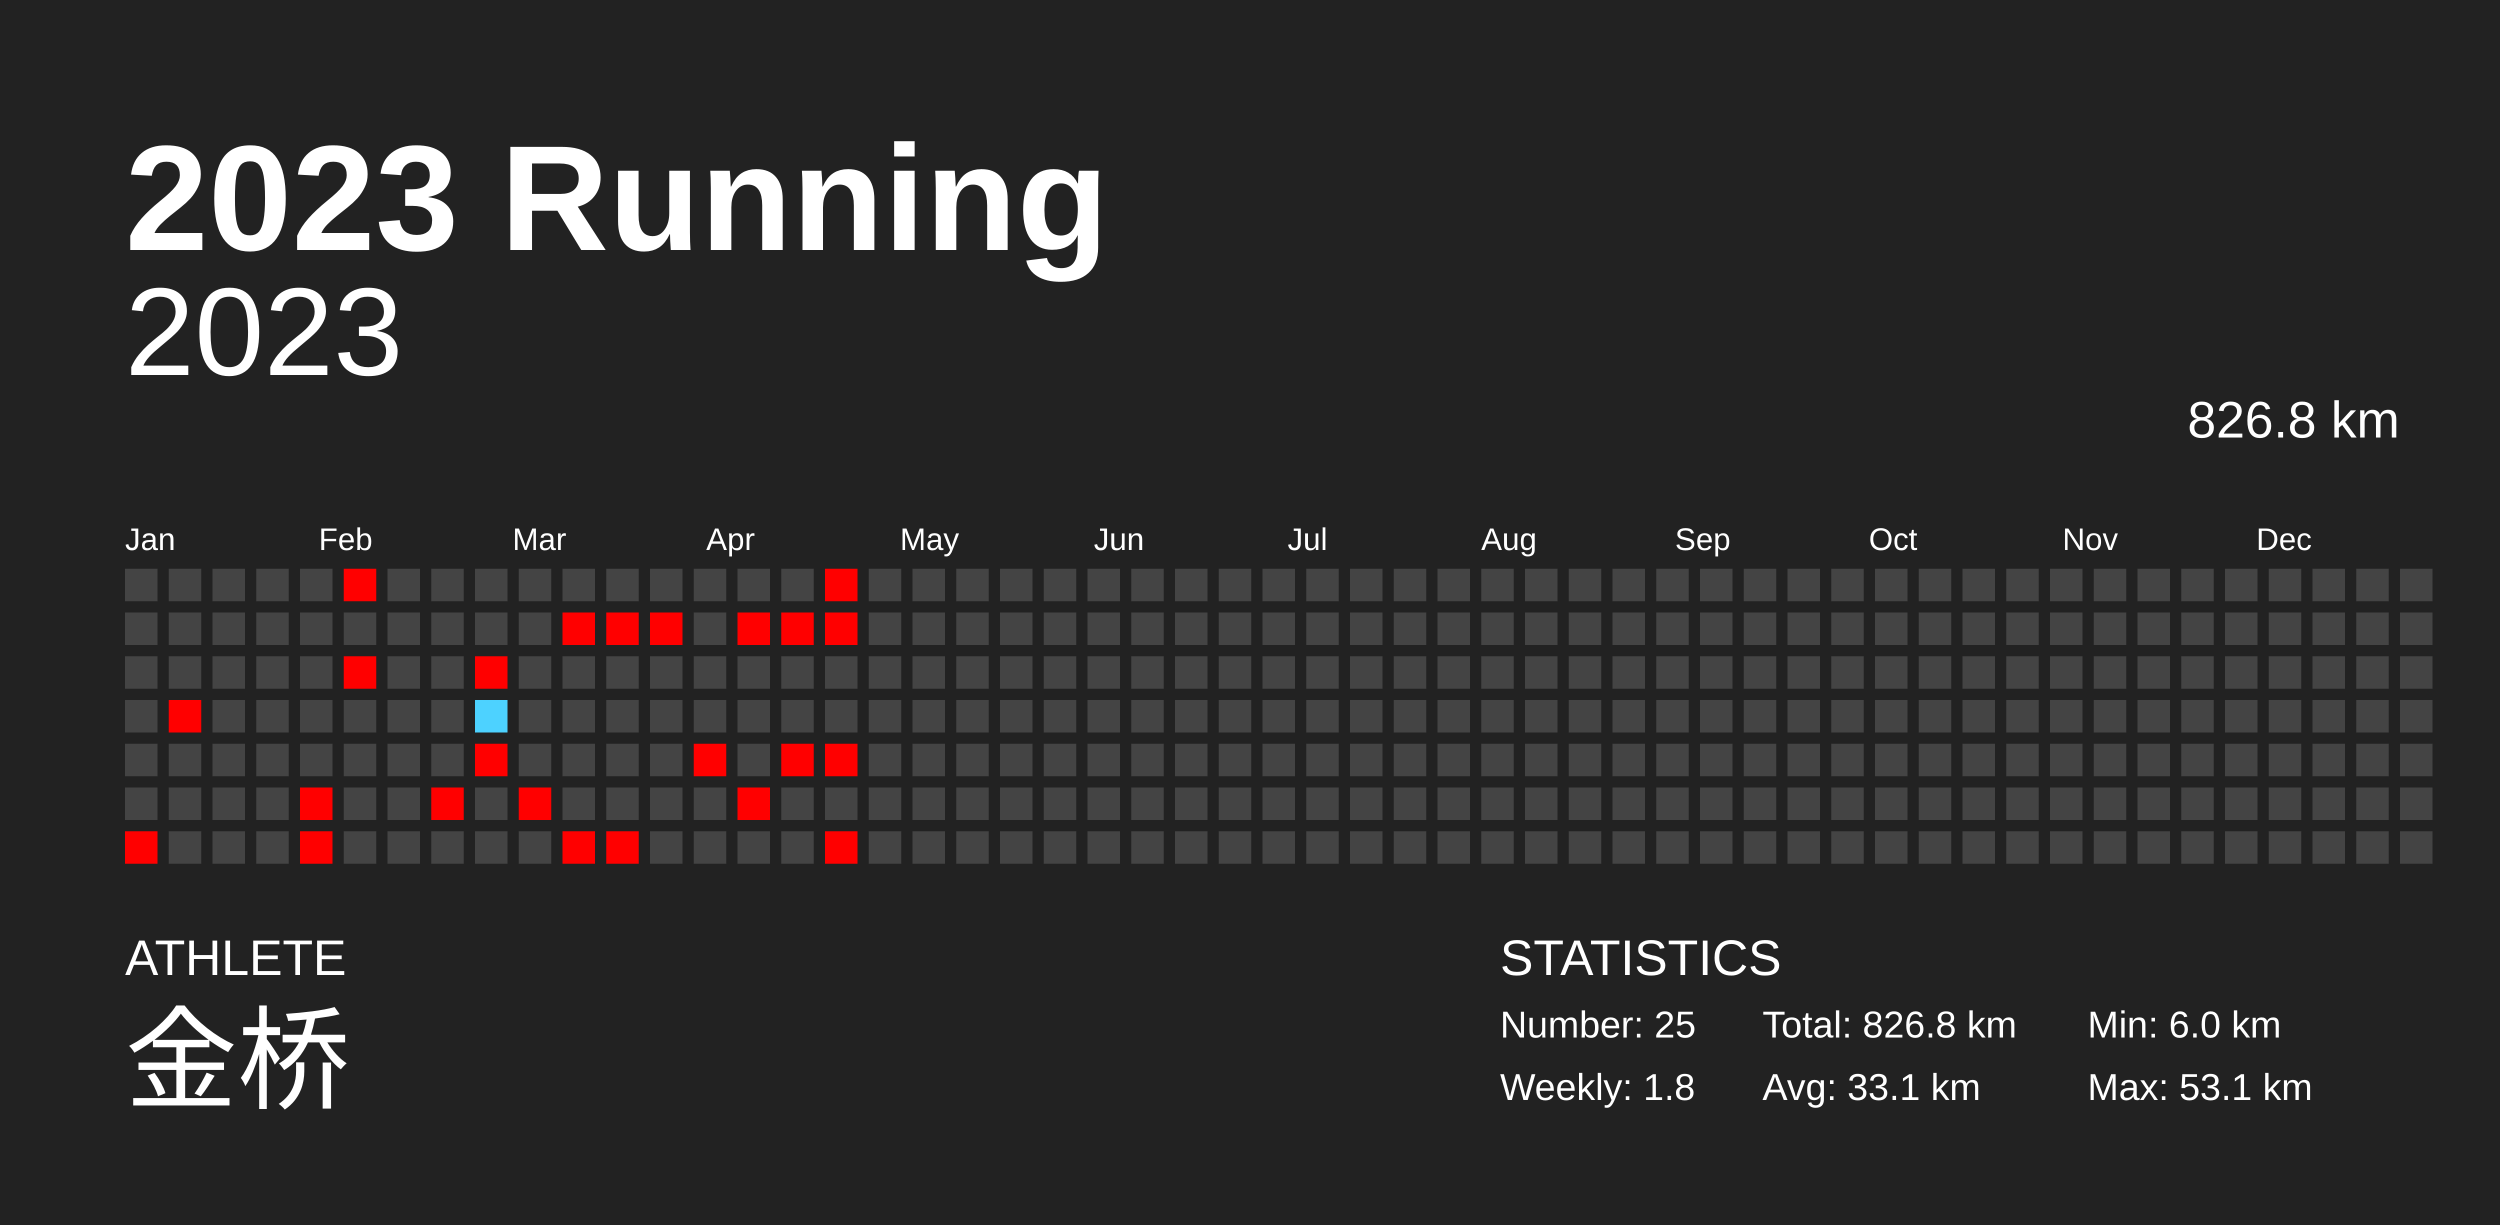
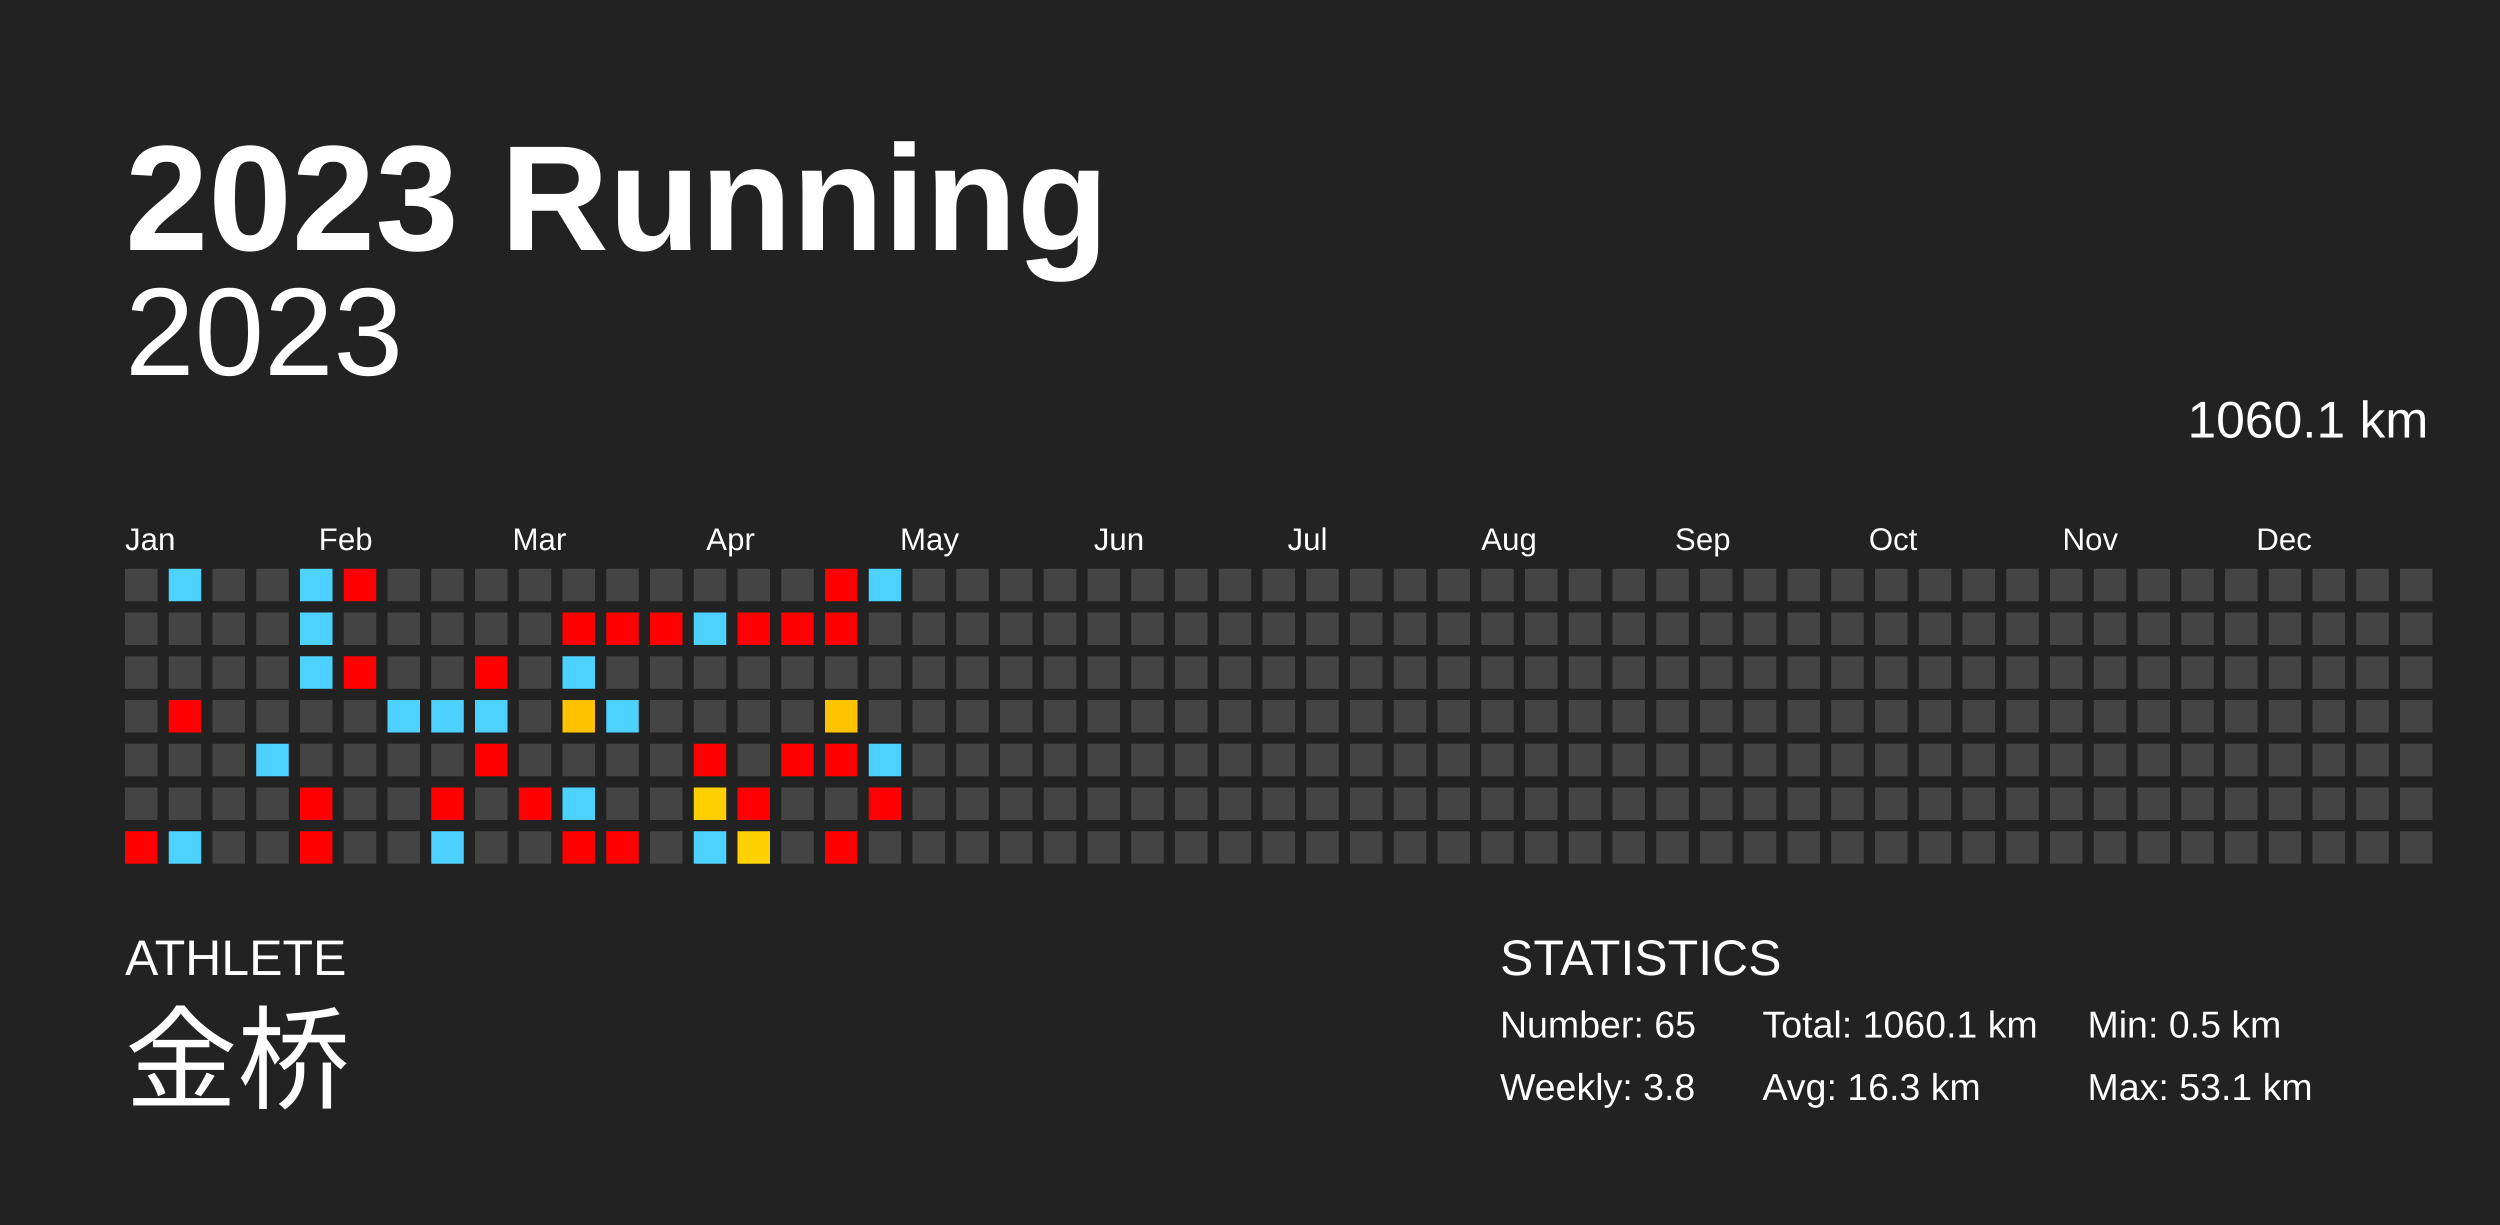
<svg xmlns="http://www.w3.org/2000/svg" baseProfile="full" height="98mm" version="1.1" viewBox="0,0,200,98" width="200mm">
  <defs />
  <rect fill="#222222" height="98" width="200" x="0" y="0" />
  <text fill="#FFFFFF" style="font-size:12px; font-family:Arial; font-weight:bold;" x="10" y="20">2023 Running</text>
  <text fill="#FFFFFF" style="font-size:4px; font-family:Arial" x="10" y="78">ATHLETE</text>
  <text fill="#FFFFFF" style="font-size:9px; font-family:Arial" x="10" y="88">金桥</text>
  <text fill="#FFFFFF" style="font-size:4px; font-family:Arial" x="120" y="78">STATISTICS</text>
-   <text fill="#FFFFFF" style="font-size:3px; font-family:Arial" x="120" y="83">Number: 25</text>
-   <text fill="#FFFFFF" style="font-size:3px; font-family:Arial" x="120" y="88">Weekly: 1.8</text>
-   <text fill="#FFFFFF" style="font-size:3px; font-family:Arial" x="141" y="83">Total: 826.8 km</text>
-   <text fill="#FFFFFF" style="font-size:3px; font-family:Arial" x="141" y="88">Avg: 33.1 km</text>
-   <text fill="#FFFFFF" style="font-size:3px; font-family:Arial" x="167" y="83">Min: 6.0 km</text>
+   <text fill="#FFFFFF" style="font-size:3px; font-family:Arial" x="120" y="83">Number: 65</text>
+   <text fill="#FFFFFF" style="font-size:3px; font-family:Arial" x="120" y="88">Weekly: 3.8</text>
+   <text fill="#FFFFFF" style="font-size:3px; font-family:Arial" x="141" y="83">Total: 1060.1 km</text>
+   <text fill="#FFFFFF" style="font-size:3px; font-family:Arial" x="141" y="88">Avg: 16.3 km</text>
+   <text fill="#FFFFFF" style="font-size:3px; font-family:Arial" x="167" y="83">Min: 0.5 km</text>
  <text fill="#FFFFFF" style="font-size:3px; font-family:Arial" x="167" y="88">Max: 53.1 km</text>
  <text alignment-baseline="hanging" fill="#FFFFFF" style="font-size:10.0px; font-family:Arial;" x="10" y="30">2023</text>
-   <text alignment-baseline="hanging" fill="#FFFFFF" style="font-size:4.125px; font-family:Arial;" x="175" y="35">826.8 km</text>
+   <text alignment-baseline="hanging" fill="#FFFFFF" style="font-size:4.125px; font-family:Arial;" x="175" y="35">1060.1 km</text>
  <text fill="#FFFFFF" style="font-size:2.5px; font-family:Arial" x="10.0" y="44">Jan</text>
  <text fill="#FFFFFF" style="font-size:2.5px; font-family:Arial" x="25.5" y="44">Feb</text>
  <text fill="#FFFFFF" style="font-size:2.5px; font-family:Arial" x="41.0" y="44">Mar</text>
  <text fill="#FFFFFF" style="font-size:2.5px; font-family:Arial" x="56.5" y="44">Apr</text>
  <text fill="#FFFFFF" style="font-size:2.5px; font-family:Arial" x="72.0" y="44">May</text>
  <text fill="#FFFFFF" style="font-size:2.5px; font-family:Arial" x="87.5" y="44">Jun</text>
  <text fill="#FFFFFF" style="font-size:2.5px; font-family:Arial" x="103.0" y="44">Jul</text>
  <text fill="#FFFFFF" style="font-size:2.5px; font-family:Arial" x="118.5" y="44">Aug</text>
  <text fill="#FFFFFF" style="font-size:2.5px; font-family:Arial" x="134.0" y="44">Sep</text>
  <text fill="#FFFFFF" style="font-size:2.5px; font-family:Arial" x="149.5" y="44">Oct</text>
  <text fill="#FFFFFF" style="font-size:2.5px; font-family:Arial" x="165.0" y="44">Nov</text>
  <text fill="#FFFFFF" style="font-size:2.5px; font-family:Arial" x="180.5" y="44">Dec</text>
  <rect fill="#444444" height="2.6" width="2.6" x="10.0" y="45.5" />
  <rect fill="#444444" height="2.6" width="2.6" x="10.0" y="49.0" />
  <rect fill="#444444" height="2.6" width="2.6" x="10.0" y="52.5" />
  <rect fill="#444444" height="2.6" width="2.6" x="10.0" y="56.0" />
  <rect fill="#444444" height="2.6" width="2.6" x="10.0" y="59.5" />
  <rect fill="#444444" height="2.6" width="2.6" x="10.0" y="63.0" />
  <rect fill="red" height="2.6" width="2.6" x="10.0" y="66.5" />
-   <rect fill="#444444" height="2.6" width="2.6" x="13.5" y="45.5" />
+   <rect fill="#4dd2ff" height="2.6" width="2.6" x="13.5" y="45.5" />
  <rect fill="#444444" height="2.6" width="2.6" x="13.5" y="49.0" />
  <rect fill="#444444" height="2.6" width="2.6" x="13.5" y="52.5" />
  <rect fill="red" height="2.6" width="2.6" x="13.5" y="56.0" />
  <rect fill="#444444" height="2.6" width="2.6" x="13.5" y="59.5" />
  <rect fill="#444444" height="2.6" width="2.6" x="13.5" y="63.0" />
-   <rect fill="#444444" height="2.6" width="2.6" x="13.5" y="66.5" />
+   <rect fill="#4dd2ff" height="2.6" width="2.6" x="13.5" y="66.5" />
  <rect fill="#444444" height="2.6" width="2.6" x="17.0" y="45.5" />
  <rect fill="#444444" height="2.6" width="2.6" x="17.0" y="49.0" />
  <rect fill="#444444" height="2.6" width="2.6" x="17.0" y="52.5" />
  <rect fill="#444444" height="2.6" width="2.6" x="17.0" y="56.0" />
  <rect fill="#444444" height="2.6" width="2.6" x="17.0" y="59.5" />
  <rect fill="#444444" height="2.6" width="2.6" x="17.0" y="63.0" />
  <rect fill="#444444" height="2.6" width="2.6" x="17.0" y="66.5" />
  <rect fill="#444444" height="2.6" width="2.6" x="20.5" y="45.5" />
  <rect fill="#444444" height="2.6" width="2.6" x="20.5" y="49.0" />
  <rect fill="#444444" height="2.6" width="2.6" x="20.5" y="52.5" />
  <rect fill="#444444" height="2.6" width="2.6" x="20.5" y="56.0" />
-   <rect fill="#444444" height="2.6" width="2.6" x="20.5" y="59.5" />
+   <rect fill="#4dd2ff" height="2.6" width="2.6" x="20.5" y="59.5" />
  <rect fill="#444444" height="2.6" width="2.6" x="20.5" y="63.0" />
  <rect fill="#444444" height="2.6" width="2.6" x="20.5" y="66.5" />
-   <rect fill="#444444" height="2.6" width="2.6" x="24.0" y="45.5" />
-   <rect fill="#444444" height="2.6" width="2.6" x="24.0" y="49.0" />
-   <rect fill="#444444" height="2.6" width="2.6" x="24.0" y="52.5" />
+   <rect fill="#4dd2ff" height="2.6" width="2.6" x="24.0" y="45.5" />
+   <rect fill="#4dd2ff" height="2.6" width="2.6" x="24.0" y="49.0" />
+   <rect fill="#4dd2ff" height="2.6" width="2.6" x="24.0" y="52.5" />
  <rect fill="#444444" height="2.6" width="2.6" x="24.0" y="56.0" />
  <rect fill="#444444" height="2.6" width="2.6" x="24.0" y="59.5" />
  <rect fill="red" height="2.6" width="2.6" x="24.0" y="63.0" />
  <rect fill="red" height="2.6" width="2.6" x="24.0" y="66.5" />
  <rect fill="red" height="2.6" width="2.6" x="27.5" y="45.5" />
  <rect fill="#444444" height="2.6" width="2.6" x="27.5" y="49.0" />
  <rect fill="red" height="2.6" width="2.6" x="27.5" y="52.5" />
  <rect fill="#444444" height="2.6" width="2.6" x="27.5" y="56.0" />
  <rect fill="#444444" height="2.6" width="2.6" x="27.5" y="59.5" />
  <rect fill="#444444" height="2.6" width="2.6" x="27.5" y="63.0" />
  <rect fill="#444444" height="2.6" width="2.6" x="27.5" y="66.5" />
  <rect fill="#444444" height="2.6" width="2.6" x="31.0" y="45.5" />
  <rect fill="#444444" height="2.6" width="2.6" x="31.0" y="49.0" />
  <rect fill="#444444" height="2.6" width="2.6" x="31.0" y="52.5" />
-   <rect fill="#444444" height="2.6" width="2.6" x="31.0" y="56.0" />
+   <rect fill="#4dd2ff" height="2.6" width="2.6" x="31.0" y="56.0" />
  <rect fill="#444444" height="2.6" width="2.6" x="31.0" y="59.5" />
  <rect fill="#444444" height="2.6" width="2.6" x="31.0" y="63.0" />
  <rect fill="#444444" height="2.6" width="2.6" x="31.0" y="66.5" />
  <rect fill="#444444" height="2.6" width="2.6" x="34.5" y="45.5" />
  <rect fill="#444444" height="2.6" width="2.6" x="34.5" y="49.0" />
  <rect fill="#444444" height="2.6" width="2.6" x="34.5" y="52.5" />
-   <rect fill="#444444" height="2.6" width="2.6" x="34.5" y="56.0" />
+   <rect fill="#4dd2ff" height="2.6" width="2.6" x="34.5" y="56.0" />
  <rect fill="#444444" height="2.6" width="2.6" x="34.5" y="59.5" />
  <rect fill="red" height="2.6" width="2.6" x="34.5" y="63.0" />
-   <rect fill="#444444" height="2.6" width="2.6" x="34.5" y="66.5" />
+   <rect fill="#4dd2ff" height="2.6" width="2.6" x="34.5" y="66.5" />
  <rect fill="#444444" height="2.6" width="2.6" x="38.0" y="45.5" />
  <rect fill="#444444" height="2.6" width="2.6" x="38.0" y="49.0" />
  <rect fill="red" height="2.6" width="2.6" x="38.0" y="52.5" />
  <rect fill="#4dd2ff" height="2.6" width="2.6" x="38.0" y="56.0" />
  <rect fill="red" height="2.6" width="2.6" x="38.0" y="59.5" />
  <rect fill="#444444" height="2.6" width="2.6" x="38.0" y="63.0" />
  <rect fill="#444444" height="2.6" width="2.6" x="38.0" y="66.5" />
  <rect fill="#444444" height="2.6" width="2.6" x="41.5" y="45.5" />
  <rect fill="#444444" height="2.6" width="2.6" x="41.5" y="49.0" />
  <rect fill="#444444" height="2.6" width="2.6" x="41.5" y="52.5" />
  <rect fill="#444444" height="2.6" width="2.6" x="41.5" y="56.0" />
  <rect fill="#444444" height="2.6" width="2.6" x="41.5" y="59.5" />
  <rect fill="red" height="2.6" width="2.6" x="41.5" y="63.0" />
  <rect fill="#444444" height="2.6" width="2.6" x="41.5" y="66.5" />
  <rect fill="#444444" height="2.6" width="2.6" x="45.0" y="45.5" />
  <rect fill="red" height="2.6" width="2.6" x="45.0" y="49.0" />
-   <rect fill="#444444" height="2.6" width="2.6" x="45.0" y="52.5" />
-   <rect fill="#444444" height="2.6" width="2.6" x="45.0" y="56.0" />
+   <rect fill="#4dd2ff" height="2.6" width="2.6" x="45.0" y="52.5" />
+   <rect fill="#ffc100" height="2.6" width="2.6" x="45.0" y="56.0" />
  <rect fill="#444444" height="2.6" width="2.6" x="45.0" y="59.5" />
-   <rect fill="#444444" height="2.6" width="2.6" x="45.0" y="63.0" />
+   <rect fill="#4dd2ff" height="2.6" width="2.6" x="45.0" y="63.0" />
  <rect fill="red" height="2.6" width="2.6" x="45.0" y="66.5" />
  <rect fill="#444444" height="2.6" width="2.6" x="48.5" y="45.5" />
  <rect fill="red" height="2.6" width="2.6" x="48.5" y="49.0" />
  <rect fill="#444444" height="2.6" width="2.6" x="48.5" y="52.5" />
-   <rect fill="#444444" height="2.6" width="2.6" x="48.5" y="56.0" />
+   <rect fill="#4dd2ff" height="2.6" width="2.6" x="48.5" y="56.0" />
  <rect fill="#444444" height="2.6" width="2.6" x="48.5" y="59.5" />
  <rect fill="#444444" height="2.6" width="2.6" x="48.5" y="63.0" />
  <rect fill="red" height="2.6" width="2.6" x="48.5" y="66.5" />
  <rect fill="#444444" height="2.6" width="2.6" x="52.0" y="45.5" />
  <rect fill="red" height="2.6" width="2.6" x="52.0" y="49.0" />
  <rect fill="#444444" height="2.6" width="2.6" x="52.0" y="52.5" />
  <rect fill="#444444" height="2.6" width="2.6" x="52.0" y="56.0" />
  <rect fill="#444444" height="2.6" width="2.6" x="52.0" y="59.5" />
  <rect fill="#444444" height="2.6" width="2.6" x="52.0" y="63.0" />
  <rect fill="#444444" height="2.6" width="2.6" x="52.0" y="66.5" />
  <rect fill="#444444" height="2.6" width="2.6" x="55.5" y="45.5" />
-   <rect fill="#444444" height="2.6" width="2.6" x="55.5" y="49.0" />
+   <rect fill="#4dd2ff" height="2.6" width="2.6" x="55.5" y="49.0" />
  <rect fill="#444444" height="2.6" width="2.6" x="55.5" y="52.5" />
  <rect fill="#444444" height="2.6" width="2.6" x="55.5" y="56.0" />
  <rect fill="red" height="2.6" width="2.6" x="55.5" y="59.5" />
-   <rect fill="#444444" height="2.6" width="2.6" x="55.5" y="63.0" />
-   <rect fill="#444444" height="2.6" width="2.6" x="55.5" y="66.5" />
+   <rect fill="#ffd000" height="2.6" width="2.6" x="55.5" y="63.0" />
+   <rect fill="#4dd2ff" height="2.6" width="2.6" x="55.5" y="66.5" />
  <rect fill="#444444" height="2.6" width="2.6" x="59.0" y="45.5" />
  <rect fill="red" height="2.6" width="2.6" x="59.0" y="49.0" />
  <rect fill="#444444" height="2.6" width="2.6" x="59.0" y="52.5" />
  <rect fill="#444444" height="2.6" width="2.6" x="59.0" y="56.0" />
  <rect fill="#444444" height="2.6" width="2.6" x="59.0" y="59.5" />
  <rect fill="red" height="2.6" width="2.6" x="59.0" y="63.0" />
-   <rect fill="#444444" height="2.6" width="2.6" x="59.0" y="66.5" />
+   <rect fill="#ffd100" height="2.6" width="2.6" x="59.0" y="66.5" />
  <rect fill="#444444" height="2.6" width="2.6" x="62.5" y="45.5" />
  <rect fill="red" height="2.6" width="2.6" x="62.5" y="49.0" />
  <rect fill="#444444" height="2.6" width="2.6" x="62.5" y="52.5" />
  <rect fill="#444444" height="2.6" width="2.6" x="62.5" y="56.0" />
  <rect fill="red" height="2.6" width="2.6" x="62.5" y="59.5" />
  <rect fill="#444444" height="2.6" width="2.6" x="62.5" y="63.0" />
  <rect fill="#444444" height="2.6" width="2.6" x="62.5" y="66.5" />
  <rect fill="red" height="2.6" width="2.6" x="66.0" y="45.5" />
  <rect fill="red" height="2.6" width="2.6" x="66.0" y="49.0" />
  <rect fill="#444444" height="2.6" width="2.6" x="66.0" y="52.5" />
-   <rect fill="#444444" height="2.6" width="2.6" x="66.0" y="56.0" />
+   <rect fill="#ffc400" height="2.6" width="2.6" x="66.0" y="56.0" />
  <rect fill="red" height="2.6" width="2.6" x="66.0" y="59.5" />
  <rect fill="#444444" height="2.6" width="2.6" x="66.0" y="63.0" />
  <rect fill="red" height="2.6" width="2.6" x="66.0" y="66.5" />
-   <rect fill="#444444" height="2.6" width="2.6" x="69.5" y="45.5" />
+   <rect fill="#4dd2ff" height="2.6" width="2.6" x="69.5" y="45.5" />
  <rect fill="#444444" height="2.6" width="2.6" x="69.5" y="49.0" />
  <rect fill="#444444" height="2.6" width="2.6" x="69.5" y="52.5" />
  <rect fill="#444444" height="2.6" width="2.6" x="69.5" y="56.0" />
-   <rect fill="#444444" height="2.6" width="2.6" x="69.5" y="59.5" />
-   <rect fill="#444444" height="2.6" width="2.6" x="69.5" y="63.0" />
+   <rect fill="#4dd2ff" height="2.6" width="2.6" x="69.5" y="59.5" />
+   <rect fill="red" height="2.6" width="2.6" x="69.5" y="63.0" />
  <rect fill="#444444" height="2.6" width="2.6" x="69.5" y="66.5" />
  <rect fill="#444444" height="2.6" width="2.6" x="73.0" y="45.5" />
  <rect fill="#444444" height="2.6" width="2.6" x="73.0" y="49.0" />
  <rect fill="#444444" height="2.6" width="2.6" x="73.0" y="52.5" />
  <rect fill="#444444" height="2.6" width="2.6" x="73.0" y="56.0" />
  <rect fill="#444444" height="2.6" width="2.6" x="73.0" y="59.5" />
  <rect fill="#444444" height="2.6" width="2.6" x="73.0" y="63.0" />
  <rect fill="#444444" height="2.6" width="2.6" x="73.0" y="66.5" />
  <rect fill="#444444" height="2.6" width="2.6" x="76.5" y="45.5" />
  <rect fill="#444444" height="2.6" width="2.6" x="76.5" y="49.0" />
  <rect fill="#444444" height="2.6" width="2.6" x="76.5" y="52.5" />
  <rect fill="#444444" height="2.6" width="2.6" x="76.5" y="56.0" />
  <rect fill="#444444" height="2.6" width="2.6" x="76.5" y="59.5" />
  <rect fill="#444444" height="2.6" width="2.6" x="76.5" y="63.0" />
  <rect fill="#444444" height="2.6" width="2.6" x="76.5" y="66.5" />
  <rect fill="#444444" height="2.6" width="2.6" x="80.0" y="45.5" />
  <rect fill="#444444" height="2.6" width="2.6" x="80.0" y="49.0" />
  <rect fill="#444444" height="2.6" width="2.6" x="80.0" y="52.5" />
  <rect fill="#444444" height="2.6" width="2.6" x="80.0" y="56.0" />
  <rect fill="#444444" height="2.6" width="2.6" x="80.0" y="59.5" />
  <rect fill="#444444" height="2.6" width="2.6" x="80.0" y="63.0" />
  <rect fill="#444444" height="2.6" width="2.6" x="80.0" y="66.5" />
  <rect fill="#444444" height="2.6" width="2.6" x="83.5" y="45.5" />
  <rect fill="#444444" height="2.6" width="2.6" x="83.5" y="49.0" />
  <rect fill="#444444" height="2.6" width="2.6" x="83.5" y="52.5" />
  <rect fill="#444444" height="2.6" width="2.6" x="83.5" y="56.0" />
  <rect fill="#444444" height="2.6" width="2.6" x="83.5" y="59.5" />
  <rect fill="#444444" height="2.6" width="2.6" x="83.5" y="63.0" />
  <rect fill="#444444" height="2.6" width="2.6" x="83.5" y="66.5" />
  <rect fill="#444444" height="2.6" width="2.6" x="87.0" y="45.5" />
  <rect fill="#444444" height="2.6" width="2.6" x="87.0" y="49.0" />
  <rect fill="#444444" height="2.6" width="2.6" x="87.0" y="52.5" />
  <rect fill="#444444" height="2.6" width="2.6" x="87.0" y="56.0" />
  <rect fill="#444444" height="2.6" width="2.6" x="87.0" y="59.5" />
  <rect fill="#444444" height="2.6" width="2.6" x="87.0" y="63.0" />
  <rect fill="#444444" height="2.6" width="2.6" x="87.0" y="66.5" />
  <rect fill="#444444" height="2.6" width="2.6" x="90.5" y="45.5" />
  <rect fill="#444444" height="2.6" width="2.6" x="90.5" y="49.0" />
  <rect fill="#444444" height="2.6" width="2.6" x="90.5" y="52.5" />
  <rect fill="#444444" height="2.6" width="2.6" x="90.5" y="56.0" />
  <rect fill="#444444" height="2.6" width="2.6" x="90.5" y="59.5" />
  <rect fill="#444444" height="2.6" width="2.6" x="90.5" y="63.0" />
  <rect fill="#444444" height="2.6" width="2.6" x="90.5" y="66.5" />
  <rect fill="#444444" height="2.6" width="2.6" x="94.0" y="45.5" />
  <rect fill="#444444" height="2.6" width="2.6" x="94.0" y="49.0" />
  <rect fill="#444444" height="2.6" width="2.6" x="94.0" y="52.5" />
  <rect fill="#444444" height="2.6" width="2.6" x="94.0" y="56.0" />
  <rect fill="#444444" height="2.6" width="2.6" x="94.0" y="59.5" />
  <rect fill="#444444" height="2.6" width="2.6" x="94.0" y="63.0" />
  <rect fill="#444444" height="2.6" width="2.6" x="94.0" y="66.5" />
  <rect fill="#444444" height="2.6" width="2.6" x="97.5" y="45.5" />
  <rect fill="#444444" height="2.6" width="2.6" x="97.5" y="49.0" />
  <rect fill="#444444" height="2.6" width="2.6" x="97.5" y="52.5" />
  <rect fill="#444444" height="2.6" width="2.6" x="97.5" y="56.0" />
  <rect fill="#444444" height="2.6" width="2.6" x="97.5" y="59.5" />
  <rect fill="#444444" height="2.6" width="2.6" x="97.5" y="63.0" />
  <rect fill="#444444" height="2.6" width="2.6" x="97.5" y="66.5" />
  <rect fill="#444444" height="2.6" width="2.6" x="101.0" y="45.5" />
  <rect fill="#444444" height="2.6" width="2.6" x="101.0" y="49.0" />
  <rect fill="#444444" height="2.6" width="2.6" x="101.0" y="52.5" />
  <rect fill="#444444" height="2.6" width="2.6" x="101.0" y="56.0" />
  <rect fill="#444444" height="2.6" width="2.6" x="101.0" y="59.5" />
  <rect fill="#444444" height="2.6" width="2.6" x="101.0" y="63.0" />
  <rect fill="#444444" height="2.6" width="2.6" x="101.0" y="66.5" />
  <rect fill="#444444" height="2.6" width="2.6" x="104.5" y="45.5" />
  <rect fill="#444444" height="2.6" width="2.6" x="104.5" y="49.0" />
  <rect fill="#444444" height="2.6" width="2.6" x="104.5" y="52.5" />
  <rect fill="#444444" height="2.6" width="2.6" x="104.5" y="56.0" />
  <rect fill="#444444" height="2.6" width="2.6" x="104.5" y="59.5" />
  <rect fill="#444444" height="2.6" width="2.6" x="104.5" y="63.0" />
  <rect fill="#444444" height="2.6" width="2.6" x="104.5" y="66.5" />
  <rect fill="#444444" height="2.6" width="2.6" x="108.0" y="45.5" />
  <rect fill="#444444" height="2.6" width="2.6" x="108.0" y="49.0" />
  <rect fill="#444444" height="2.6" width="2.6" x="108.0" y="52.5" />
  <rect fill="#444444" height="2.6" width="2.6" x="108.0" y="56.0" />
  <rect fill="#444444" height="2.6" width="2.6" x="108.0" y="59.5" />
  <rect fill="#444444" height="2.6" width="2.6" x="108.0" y="63.0" />
  <rect fill="#444444" height="2.6" width="2.6" x="108.0" y="66.5" />
  <rect fill="#444444" height="2.6" width="2.6" x="111.5" y="45.5" />
  <rect fill="#444444" height="2.6" width="2.6" x="111.5" y="49.0" />
  <rect fill="#444444" height="2.6" width="2.6" x="111.5" y="52.5" />
  <rect fill="#444444" height="2.6" width="2.6" x="111.5" y="56.0" />
  <rect fill="#444444" height="2.6" width="2.6" x="111.5" y="59.5" />
  <rect fill="#444444" height="2.6" width="2.6" x="111.5" y="63.0" />
  <rect fill="#444444" height="2.6" width="2.6" x="111.5" y="66.5" />
  <rect fill="#444444" height="2.6" width="2.6" x="115.0" y="45.5" />
  <rect fill="#444444" height="2.6" width="2.6" x="115.0" y="49.0" />
  <rect fill="#444444" height="2.6" width="2.6" x="115.0" y="52.5" />
  <rect fill="#444444" height="2.6" width="2.6" x="115.0" y="56.0" />
  <rect fill="#444444" height="2.6" width="2.6" x="115.0" y="59.5" />
  <rect fill="#444444" height="2.6" width="2.6" x="115.0" y="63.0" />
  <rect fill="#444444" height="2.6" width="2.6" x="115.0" y="66.5" />
  <rect fill="#444444" height="2.6" width="2.6" x="118.5" y="45.5" />
  <rect fill="#444444" height="2.6" width="2.6" x="118.5" y="49.0" />
  <rect fill="#444444" height="2.6" width="2.6" x="118.5" y="52.5" />
  <rect fill="#444444" height="2.6" width="2.6" x="118.5" y="56.0" />
  <rect fill="#444444" height="2.6" width="2.6" x="118.5" y="59.5" />
  <rect fill="#444444" height="2.6" width="2.6" x="118.5" y="63.0" />
  <rect fill="#444444" height="2.6" width="2.6" x="118.5" y="66.5" />
  <rect fill="#444444" height="2.6" width="2.6" x="122.0" y="45.5" />
  <rect fill="#444444" height="2.6" width="2.6" x="122.0" y="49.0" />
  <rect fill="#444444" height="2.6" width="2.6" x="122.0" y="52.5" />
  <rect fill="#444444" height="2.6" width="2.6" x="122.0" y="56.0" />
  <rect fill="#444444" height="2.6" width="2.6" x="122.0" y="59.5" />
  <rect fill="#444444" height="2.6" width="2.6" x="122.0" y="63.0" />
  <rect fill="#444444" height="2.6" width="2.6" x="122.0" y="66.5" />
  <rect fill="#444444" height="2.6" width="2.6" x="125.5" y="45.5" />
  <rect fill="#444444" height="2.6" width="2.6" x="125.5" y="49.0" />
  <rect fill="#444444" height="2.6" width="2.6" x="125.5" y="52.5" />
  <rect fill="#444444" height="2.6" width="2.6" x="125.5" y="56.0" />
  <rect fill="#444444" height="2.6" width="2.6" x="125.5" y="59.5" />
  <rect fill="#444444" height="2.6" width="2.6" x="125.5" y="63.0" />
  <rect fill="#444444" height="2.6" width="2.6" x="125.5" y="66.5" />
  <rect fill="#444444" height="2.6" width="2.6" x="129.0" y="45.5" />
  <rect fill="#444444" height="2.6" width="2.6" x="129.0" y="49.0" />
  <rect fill="#444444" height="2.6" width="2.6" x="129.0" y="52.5" />
  <rect fill="#444444" height="2.6" width="2.6" x="129.0" y="56.0" />
  <rect fill="#444444" height="2.6" width="2.6" x="129.0" y="59.5" />
  <rect fill="#444444" height="2.6" width="2.6" x="129.0" y="63.0" />
  <rect fill="#444444" height="2.6" width="2.6" x="129.0" y="66.5" />
  <rect fill="#444444" height="2.6" width="2.6" x="132.5" y="45.5" />
  <rect fill="#444444" height="2.6" width="2.6" x="132.5" y="49.0" />
  <rect fill="#444444" height="2.6" width="2.6" x="132.5" y="52.5" />
  <rect fill="#444444" height="2.6" width="2.6" x="132.5" y="56.0" />
  <rect fill="#444444" height="2.6" width="2.6" x="132.5" y="59.5" />
  <rect fill="#444444" height="2.6" width="2.6" x="132.5" y="63.0" />
  <rect fill="#444444" height="2.6" width="2.6" x="132.5" y="66.5" />
  <rect fill="#444444" height="2.6" width="2.6" x="136.0" y="45.5" />
  <rect fill="#444444" height="2.6" width="2.6" x="136.0" y="49.0" />
  <rect fill="#444444" height="2.6" width="2.6" x="136.0" y="52.5" />
  <rect fill="#444444" height="2.6" width="2.6" x="136.0" y="56.0" />
  <rect fill="#444444" height="2.6" width="2.6" x="136.0" y="59.5" />
  <rect fill="#444444" height="2.6" width="2.6" x="136.0" y="63.0" />
  <rect fill="#444444" height="2.6" width="2.6" x="136.0" y="66.5" />
  <rect fill="#444444" height="2.6" width="2.6" x="139.5" y="45.5" />
  <rect fill="#444444" height="2.6" width="2.6" x="139.5" y="49.0" />
  <rect fill="#444444" height="2.6" width="2.6" x="139.5" y="52.5" />
  <rect fill="#444444" height="2.6" width="2.6" x="139.5" y="56.0" />
  <rect fill="#444444" height="2.6" width="2.6" x="139.5" y="59.5" />
  <rect fill="#444444" height="2.6" width="2.6" x="139.5" y="63.0" />
  <rect fill="#444444" height="2.6" width="2.6" x="139.5" y="66.5" />
  <rect fill="#444444" height="2.6" width="2.6" x="143.0" y="45.5" />
  <rect fill="#444444" height="2.6" width="2.6" x="143.0" y="49.0" />
  <rect fill="#444444" height="2.6" width="2.6" x="143.0" y="52.5" />
  <rect fill="#444444" height="2.6" width="2.6" x="143.0" y="56.0" />
  <rect fill="#444444" height="2.6" width="2.6" x="143.0" y="59.5" />
  <rect fill="#444444" height="2.6" width="2.6" x="143.0" y="63.0" />
  <rect fill="#444444" height="2.6" width="2.6" x="143.0" y="66.5" />
  <rect fill="#444444" height="2.6" width="2.6" x="146.5" y="45.5" />
  <rect fill="#444444" height="2.6" width="2.6" x="146.5" y="49.0" />
  <rect fill="#444444" height="2.6" width="2.6" x="146.5" y="52.5" />
  <rect fill="#444444" height="2.6" width="2.6" x="146.5" y="56.0" />
  <rect fill="#444444" height="2.6" width="2.6" x="146.5" y="59.5" />
  <rect fill="#444444" height="2.6" width="2.6" x="146.5" y="63.0" />
  <rect fill="#444444" height="2.6" width="2.6" x="146.5" y="66.5" />
  <rect fill="#444444" height="2.6" width="2.6" x="150.0" y="45.5" />
  <rect fill="#444444" height="2.6" width="2.6" x="150.0" y="49.0" />
  <rect fill="#444444" height="2.6" width="2.6" x="150.0" y="52.5" />
  <rect fill="#444444" height="2.6" width="2.6" x="150.0" y="56.0" />
  <rect fill="#444444" height="2.6" width="2.6" x="150.0" y="59.5" />
  <rect fill="#444444" height="2.6" width="2.6" x="150.0" y="63.0" />
  <rect fill="#444444" height="2.6" width="2.6" x="150.0" y="66.5" />
  <rect fill="#444444" height="2.6" width="2.6" x="153.5" y="45.5" />
  <rect fill="#444444" height="2.6" width="2.6" x="153.5" y="49.0" />
  <rect fill="#444444" height="2.6" width="2.6" x="153.5" y="52.5" />
  <rect fill="#444444" height="2.6" width="2.6" x="153.5" y="56.0" />
  <rect fill="#444444" height="2.6" width="2.6" x="153.5" y="59.5" />
  <rect fill="#444444" height="2.6" width="2.6" x="153.5" y="63.0" />
  <rect fill="#444444" height="2.6" width="2.6" x="153.5" y="66.5" />
  <rect fill="#444444" height="2.6" width="2.6" x="157.0" y="45.5" />
  <rect fill="#444444" height="2.6" width="2.6" x="157.0" y="49.0" />
  <rect fill="#444444" height="2.6" width="2.6" x="157.0" y="52.5" />
  <rect fill="#444444" height="2.6" width="2.6" x="157.0" y="56.0" />
  <rect fill="#444444" height="2.6" width="2.6" x="157.0" y="59.5" />
  <rect fill="#444444" height="2.6" width="2.6" x="157.0" y="63.0" />
  <rect fill="#444444" height="2.6" width="2.6" x="157.0" y="66.5" />
  <rect fill="#444444" height="2.6" width="2.6" x="160.5" y="45.5" />
  <rect fill="#444444" height="2.6" width="2.6" x="160.5" y="49.0" />
  <rect fill="#444444" height="2.6" width="2.6" x="160.5" y="52.5" />
  <rect fill="#444444" height="2.6" width="2.6" x="160.5" y="56.0" />
  <rect fill="#444444" height="2.6" width="2.6" x="160.5" y="59.5" />
  <rect fill="#444444" height="2.6" width="2.6" x="160.5" y="63.0" />
  <rect fill="#444444" height="2.6" width="2.6" x="160.5" y="66.5" />
  <rect fill="#444444" height="2.6" width="2.6" x="164.0" y="45.5" />
  <rect fill="#444444" height="2.6" width="2.6" x="164.0" y="49.0" />
  <rect fill="#444444" height="2.6" width="2.6" x="164.0" y="52.5" />
  <rect fill="#444444" height="2.6" width="2.6" x="164.0" y="56.0" />
  <rect fill="#444444" height="2.6" width="2.6" x="164.0" y="59.5" />
  <rect fill="#444444" height="2.6" width="2.6" x="164.0" y="63.0" />
  <rect fill="#444444" height="2.6" width="2.6" x="164.0" y="66.5" />
  <rect fill="#444444" height="2.6" width="2.6" x="167.5" y="45.5" />
  <rect fill="#444444" height="2.6" width="2.6" x="167.5" y="49.0" />
  <rect fill="#444444" height="2.6" width="2.6" x="167.5" y="52.5" />
  <rect fill="#444444" height="2.6" width="2.6" x="167.5" y="56.0" />
  <rect fill="#444444" height="2.6" width="2.6" x="167.5" y="59.5" />
  <rect fill="#444444" height="2.6" width="2.6" x="167.5" y="63.0" />
  <rect fill="#444444" height="2.6" width="2.6" x="167.5" y="66.5" />
  <rect fill="#444444" height="2.6" width="2.6" x="171.0" y="45.5" />
  <rect fill="#444444" height="2.6" width="2.6" x="171.0" y="49.0" />
  <rect fill="#444444" height="2.6" width="2.6" x="171.0" y="52.5" />
  <rect fill="#444444" height="2.6" width="2.6" x="171.0" y="56.0" />
  <rect fill="#444444" height="2.6" width="2.6" x="171.0" y="59.5" />
  <rect fill="#444444" height="2.6" width="2.6" x="171.0" y="63.0" />
  <rect fill="#444444" height="2.6" width="2.6" x="171.0" y="66.5" />
  <rect fill="#444444" height="2.6" width="2.6" x="174.5" y="45.5" />
  <rect fill="#444444" height="2.6" width="2.6" x="174.5" y="49.0" />
  <rect fill="#444444" height="2.6" width="2.6" x="174.5" y="52.5" />
  <rect fill="#444444" height="2.6" width="2.6" x="174.5" y="56.0" />
  <rect fill="#444444" height="2.6" width="2.6" x="174.5" y="59.5" />
  <rect fill="#444444" height="2.6" width="2.6" x="174.5" y="63.0" />
  <rect fill="#444444" height="2.6" width="2.6" x="174.5" y="66.5" />
  <rect fill="#444444" height="2.6" width="2.6" x="178.0" y="45.5" />
  <rect fill="#444444" height="2.6" width="2.6" x="178.0" y="49.0" />
  <rect fill="#444444" height="2.6" width="2.6" x="178.0" y="52.5" />
  <rect fill="#444444" height="2.6" width="2.6" x="178.0" y="56.0" />
  <rect fill="#444444" height="2.6" width="2.6" x="178.0" y="59.5" />
  <rect fill="#444444" height="2.6" width="2.6" x="178.0" y="63.0" />
  <rect fill="#444444" height="2.6" width="2.6" x="178.0" y="66.5" />
  <rect fill="#444444" height="2.6" width="2.6" x="181.5" y="45.5" />
  <rect fill="#444444" height="2.6" width="2.6" x="181.5" y="49.0" />
  <rect fill="#444444" height="2.6" width="2.6" x="181.5" y="52.5" />
  <rect fill="#444444" height="2.6" width="2.6" x="181.5" y="56.0" />
  <rect fill="#444444" height="2.6" width="2.6" x="181.5" y="59.5" />
  <rect fill="#444444" height="2.6" width="2.6" x="181.5" y="63.0" />
  <rect fill="#444444" height="2.6" width="2.6" x="181.5" y="66.5" />
  <rect fill="#444444" height="2.6" width="2.6" x="185.0" y="45.5" />
  <rect fill="#444444" height="2.6" width="2.6" x="185.0" y="49.0" />
  <rect fill="#444444" height="2.6" width="2.6" x="185.0" y="52.5" />
  <rect fill="#444444" height="2.6" width="2.6" x="185.0" y="56.0" />
  <rect fill="#444444" height="2.6" width="2.6" x="185.0" y="59.5" />
  <rect fill="#444444" height="2.6" width="2.6" x="185.0" y="63.0" />
  <rect fill="#444444" height="2.6" width="2.6" x="185.0" y="66.5" />
  <rect fill="#444444" height="2.6" width="2.6" x="188.5" y="45.5" />
  <rect fill="#444444" height="2.6" width="2.6" x="188.5" y="49.0" />
  <rect fill="#444444" height="2.6" width="2.6" x="188.5" y="52.5" />
  <rect fill="#444444" height="2.6" width="2.6" x="188.5" y="56.0" />
  <rect fill="#444444" height="2.6" width="2.6" x="188.5" y="59.5" />
  <rect fill="#444444" height="2.6" width="2.6" x="188.5" y="63.0" />
  <rect fill="#444444" height="2.6" width="2.6" x="188.5" y="66.5" />
  <rect fill="#444444" height="2.6" width="2.6" x="192.0" y="45.5" />
  <rect fill="#444444" height="2.6" width="2.6" x="192.0" y="49.0" />
  <rect fill="#444444" height="2.6" width="2.6" x="192.0" y="52.5" />
  <rect fill="#444444" height="2.6" width="2.6" x="192.0" y="56.0" />
  <rect fill="#444444" height="2.6" width="2.6" x="192.0" y="59.5" />
  <rect fill="#444444" height="2.6" width="2.6" x="192.0" y="63.0" />
  <rect fill="#444444" height="2.6" width="2.6" x="192.0" y="66.5" />
</svg>
